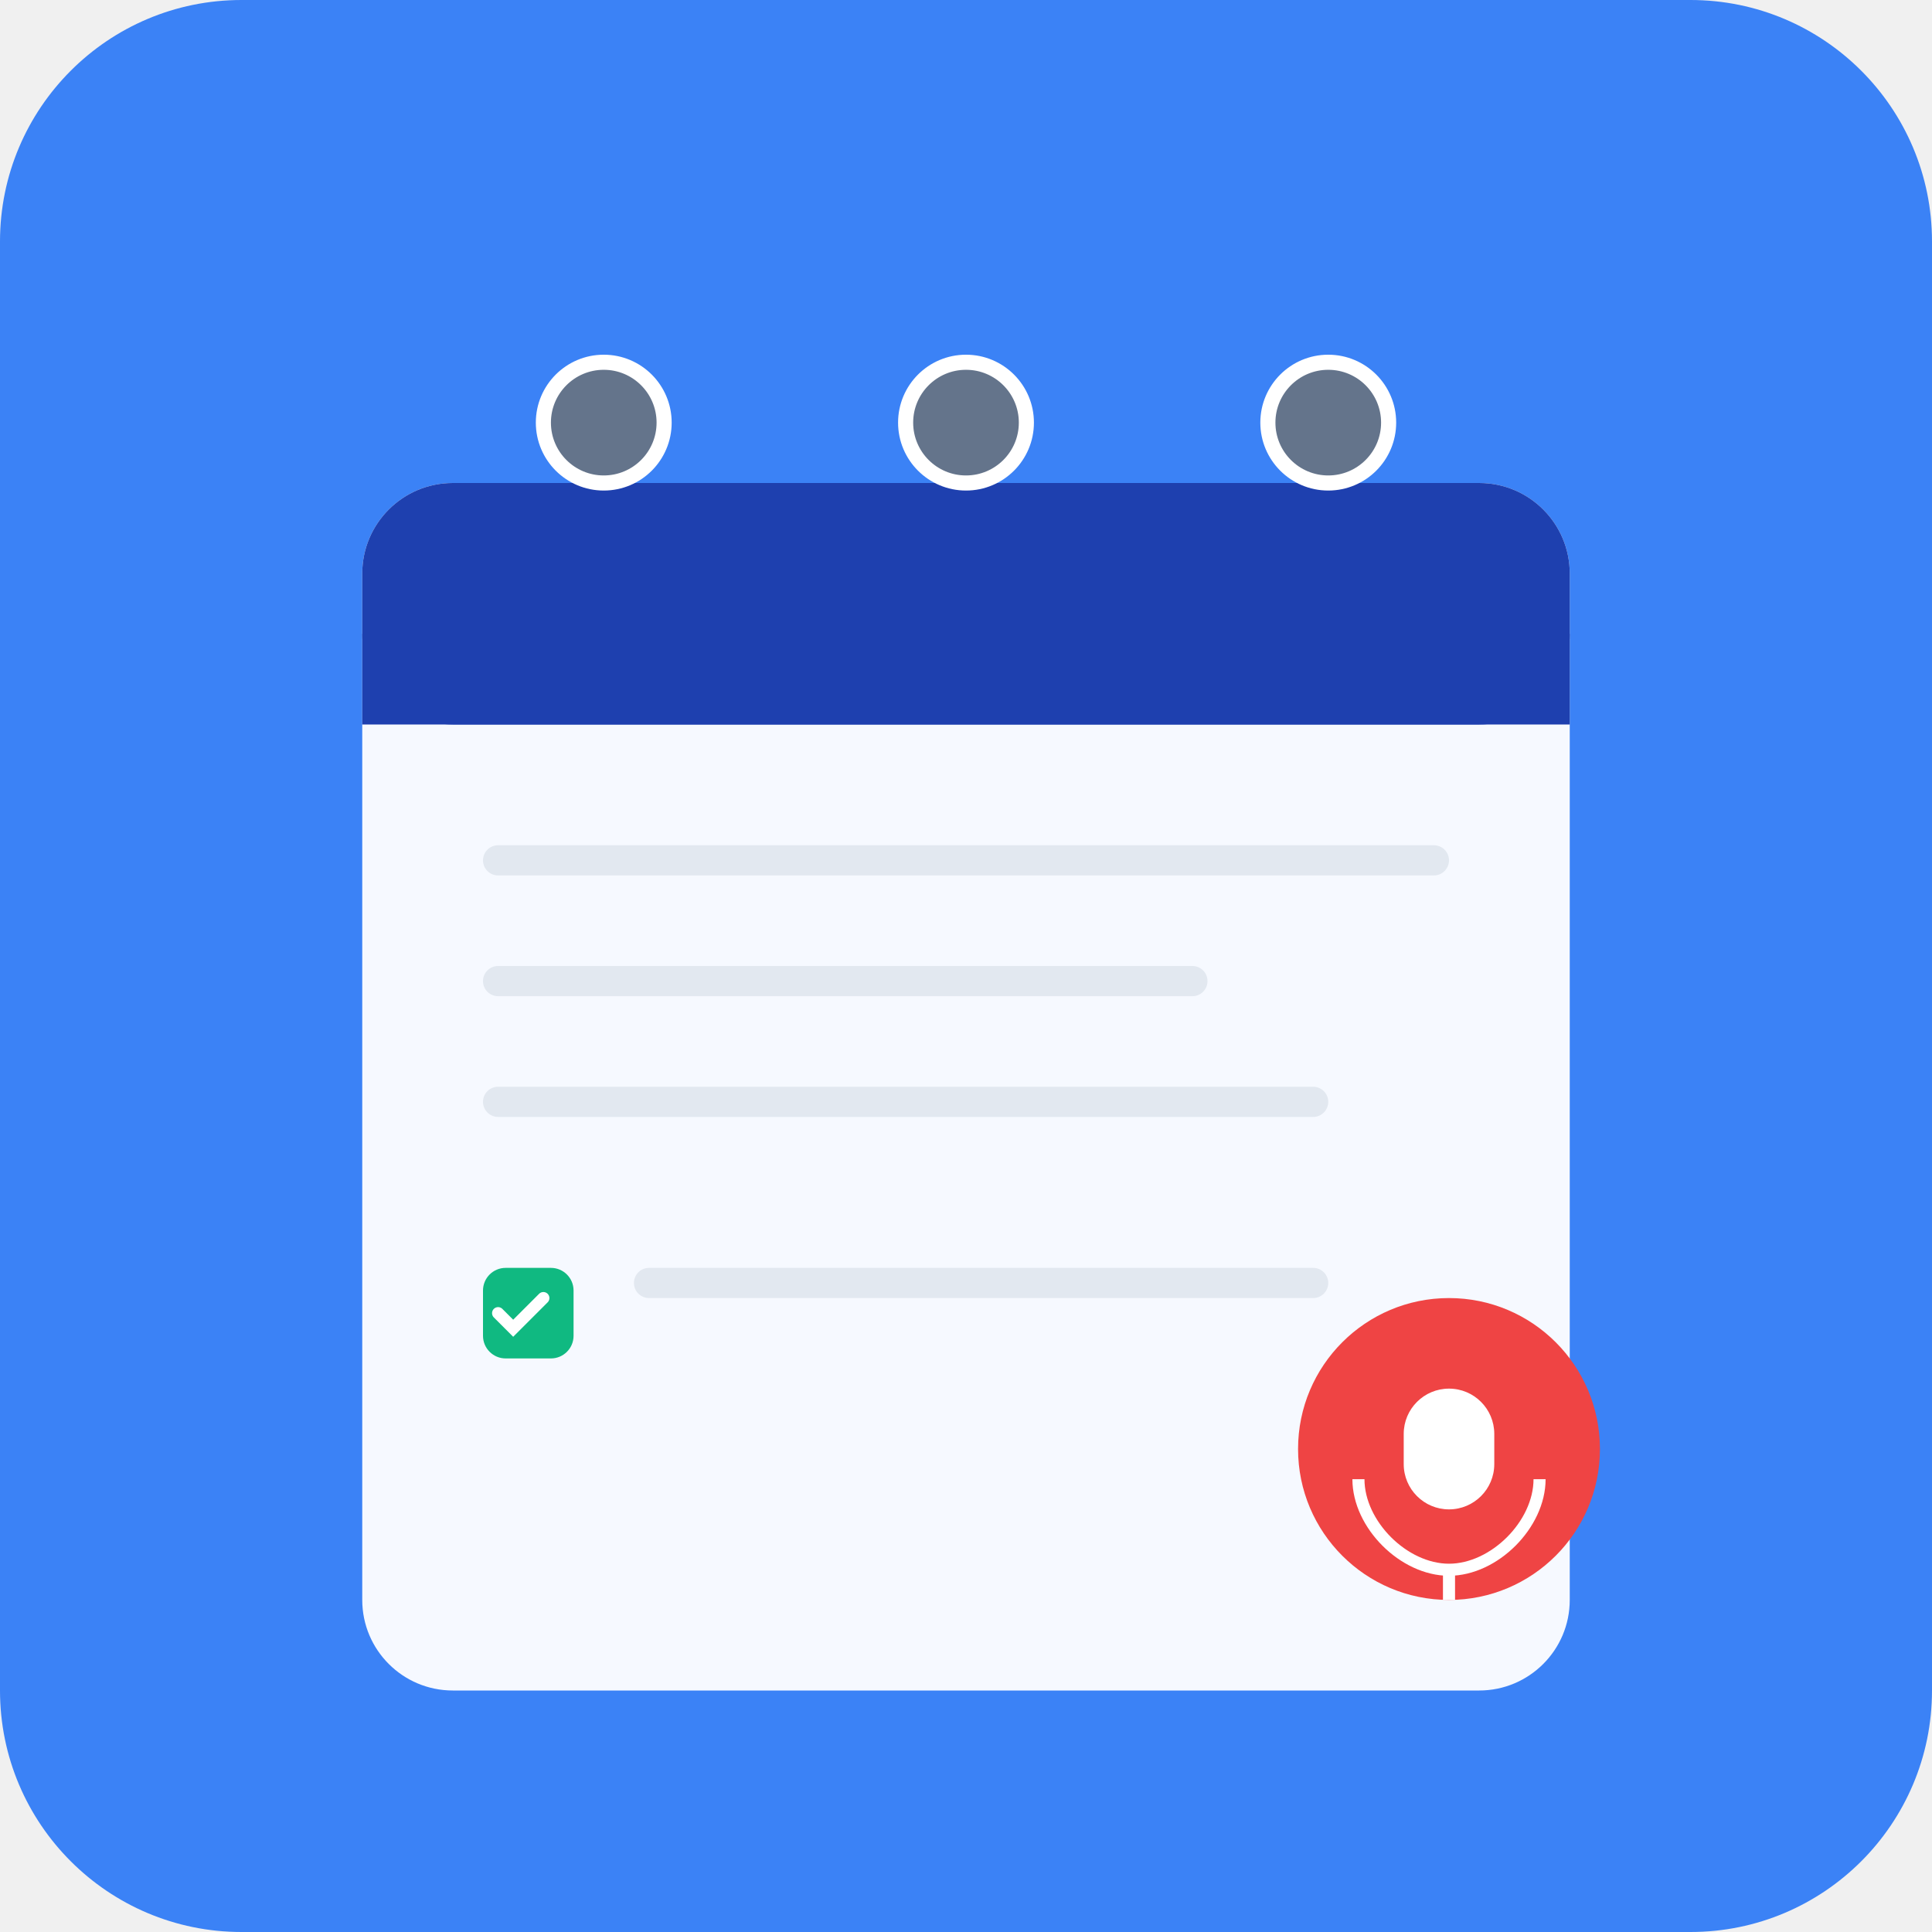
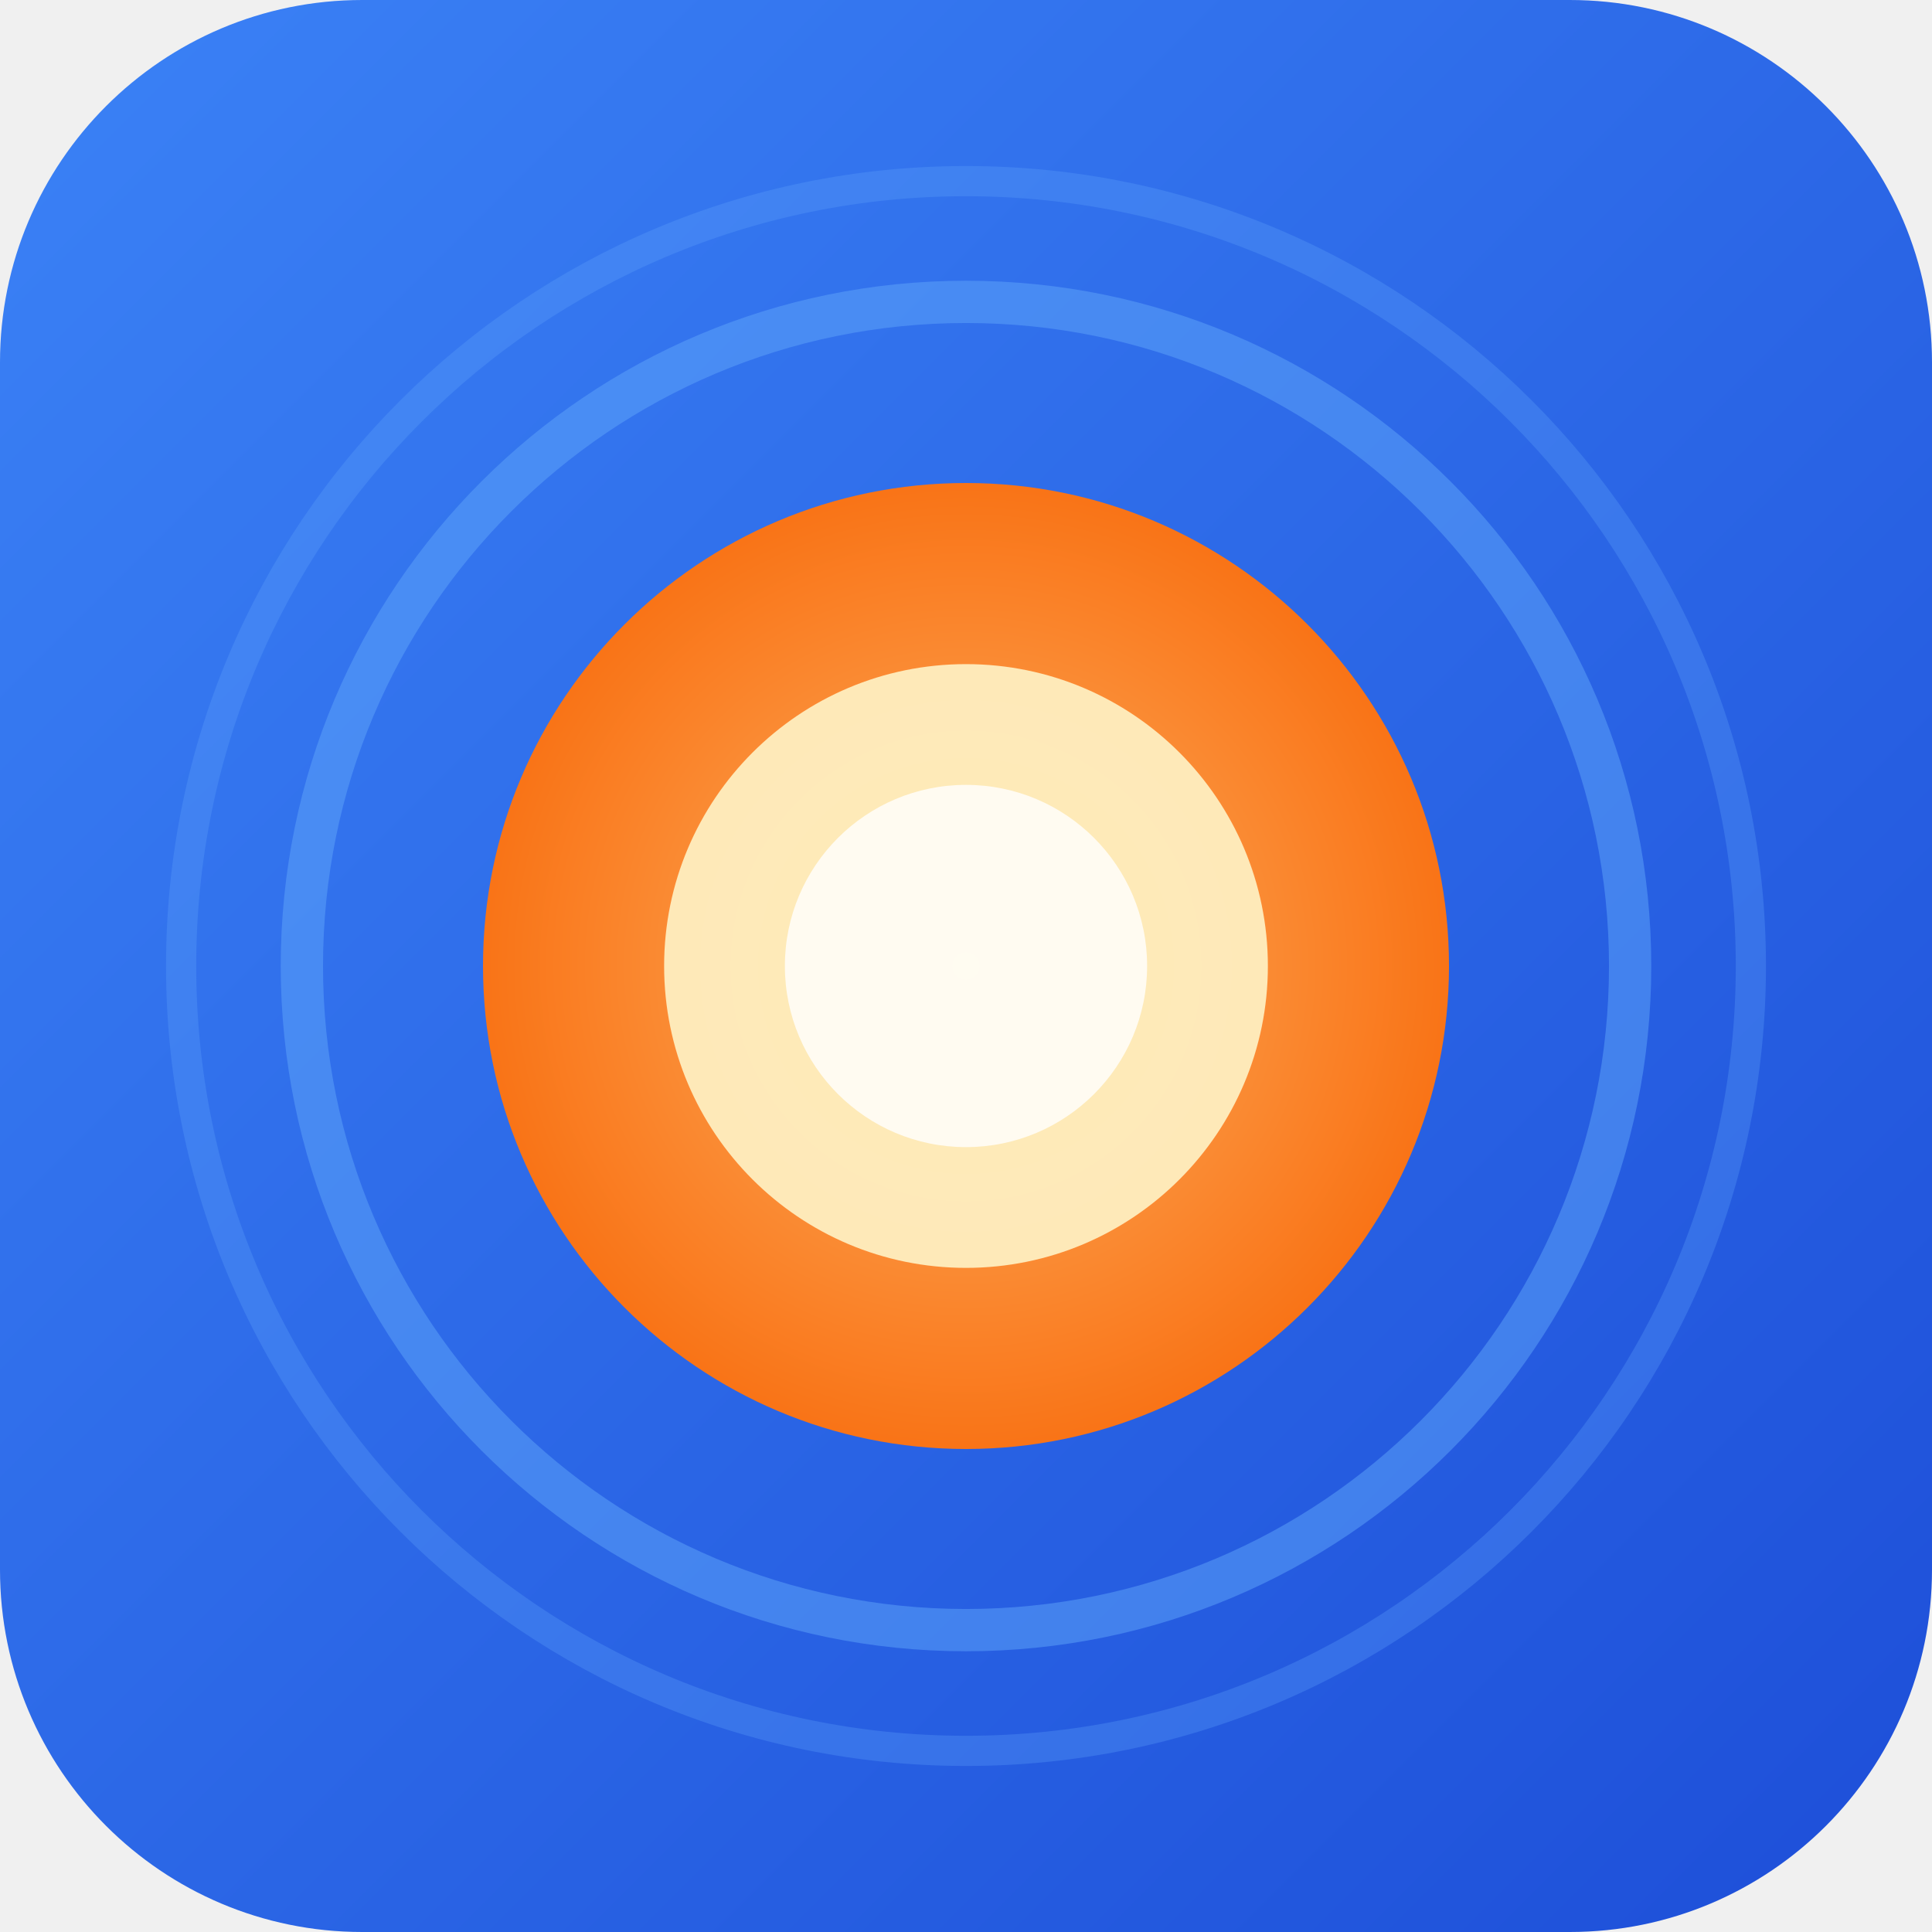
- <svg xmlns="http://www.w3.org/2000/svg" width="32" height="32" viewBox="0 0 32 32" fill="none">
-   <rect width="32" height="32" rx="4" fill="#3b82f6" />
-   <rect x="6" y="8" width="20" height="20" rx="1.5" fill="white" opacity="0.95" />
-   <rect x="6" y="8" width="20" height="4" rx="1.5" fill="#1e40af" />
-   <rect x="6" y="10.5" width="20" height="1.5" fill="#1e40af" />
-   <circle cx="10" cy="7" r="1" fill="#64748b" stroke="white" stroke-width="0.25" />
-   <circle cx="16" cy="7" r="1" fill="#64748b" stroke="white" stroke-width="0.25" />
-   <circle cx="22" cy="7" r="1" fill="#64748b" stroke="white" stroke-width="0.25" />
-   <rect x="8" y="14" width="16" height="0.5" rx="0.25" fill="#e2e8f0" />
-   <rect x="8" y="16" width="12" height="0.5" rx="0.25" fill="#e2e8f0" />
-   <rect x="8" y="18" width="14" height="0.5" rx="0.25" fill="#e2e8f0" />
-   <rect x="8" y="21" width="1.5" height="1.5" rx="0.375" fill="#10b981" />
-   <path d="M8.25 21.75 l0.25 0.25 l0.5 -0.5" stroke="white" stroke-width="0.2" stroke-linecap="round" />
-   <rect x="10.5" y="21" width="11.5" height="0.5" rx="0.25" fill="#e2e8f0" />
-   <circle cx="24" cy="24" r="2.5" fill="#ef4444" />
-   <rect x="23.25" y="23" width="1.5" height="2" rx="0.75" fill="white" />
-   <path d="M22.5 24.5 C22.5 25.25 23.25 26 24 26 C24.75 26 25.5 25.25 25.5 24.5" stroke="white" stroke-width="0.2" fill="none" />
-   <rect x="23.9" y="26" width="0.2" height="0.5" fill="white" />
+ <svg xmlns="http://www.w3.org/2000/svg" width="32" height="32" viewBox="0 0 32 32">
+   <defs>
+     <linearGradient id="bg" x1="0%" y1="0%" x2="100%" y2="100%">
+       <stop offset="0%" style="stop-color:#3b82f6;stop-opacity:1" />
+       <stop offset="100%" style="stop-color:#1d4ed8;stop-opacity:1" />
+     </linearGradient>
+     <radialGradient id="sunGlow" cx="50%" cy="50%" r="50%">
+       <stop offset="0%" style="stop-color:#fbbf24;stop-opacity:1" />
+       <stop offset="50%" style="stop-color:#fb923c;stop-opacity:1" />
+       <stop offset="100%" style="stop-color:#f97316;stop-opacity:1" />
+     </radialGradient>
+   </defs>
+   <rect width="32" height="32" fill="url(#bg)" rx="6" />
+   <circle cx="16" cy="16" r="13" fill="none" stroke="#60a5fa" stroke-width="0.5" opacity="0.3" />
+   <circle cx="16" cy="16" r="11" fill="none" stroke="#60a5fa" stroke-width="0.7" opacity="0.5" />
+   <circle cx="16" cy="16" r="8" fill="url(#sunGlow)" />
+   <circle cx="16" cy="16" r="5" fill="#fef3c7" opacity="0.9" />
+   <circle cx="16" cy="16" r="3" fill="#ffffff" opacity="0.8" />
</svg>
